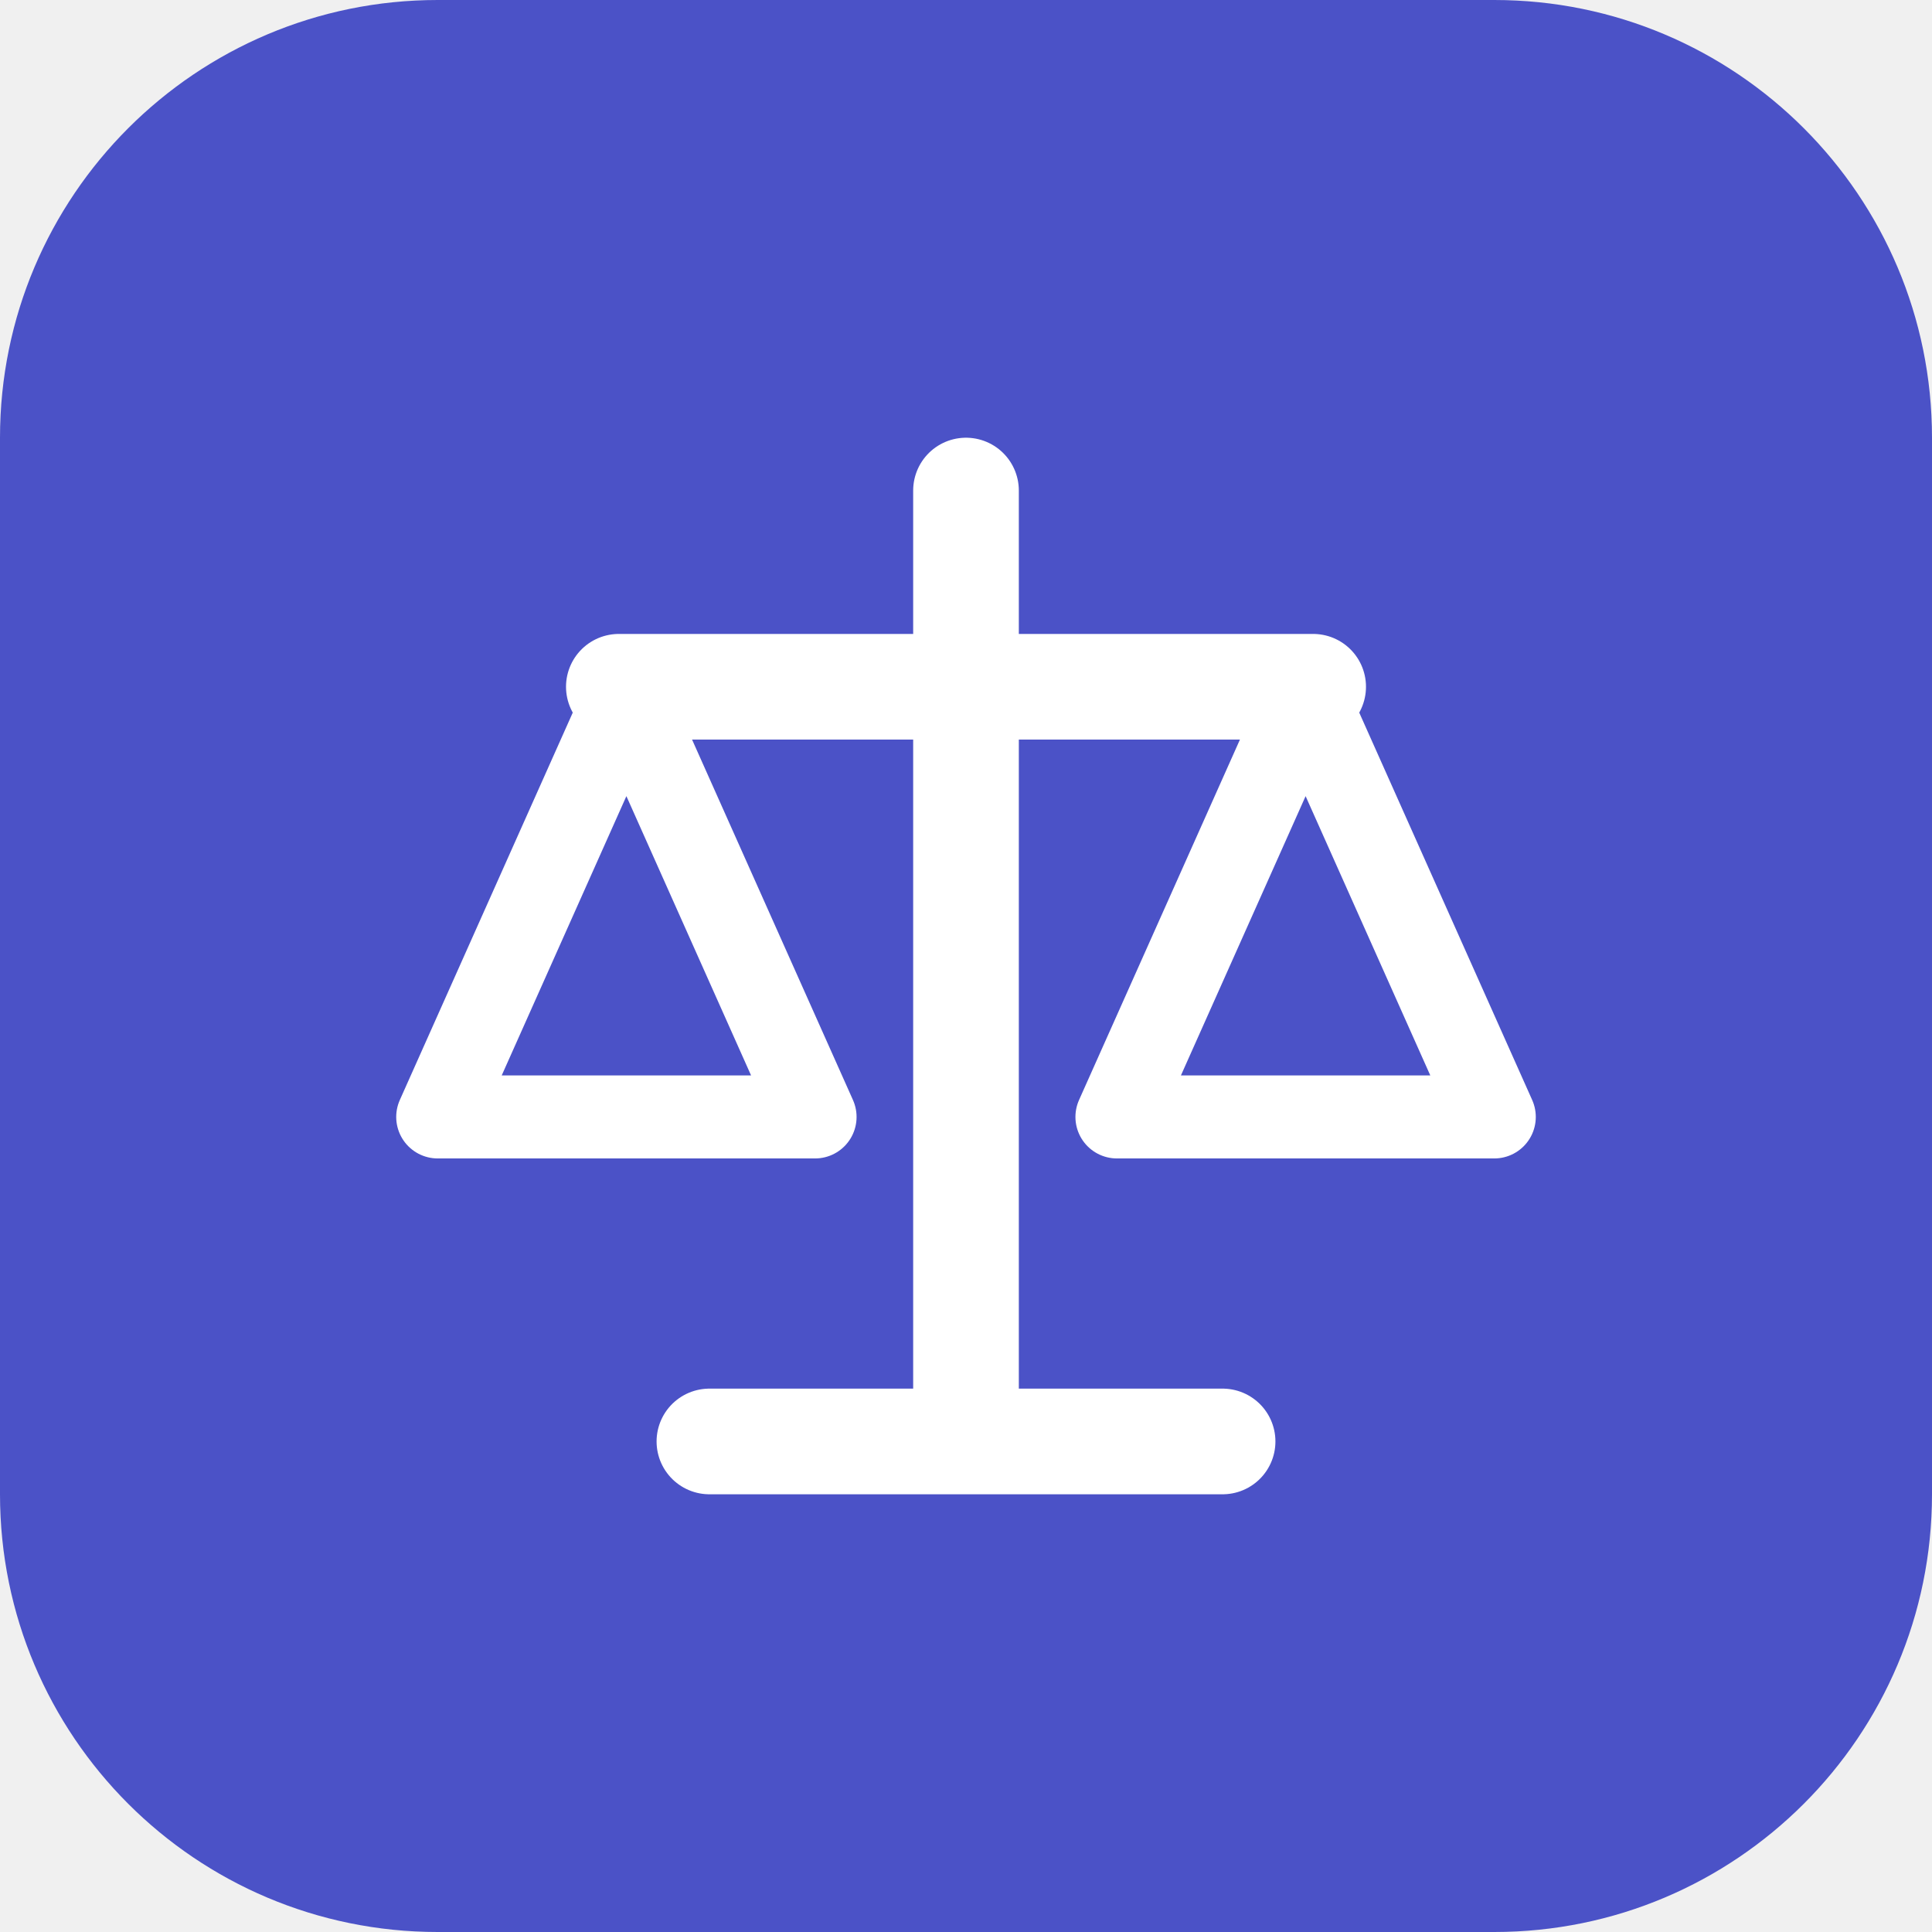
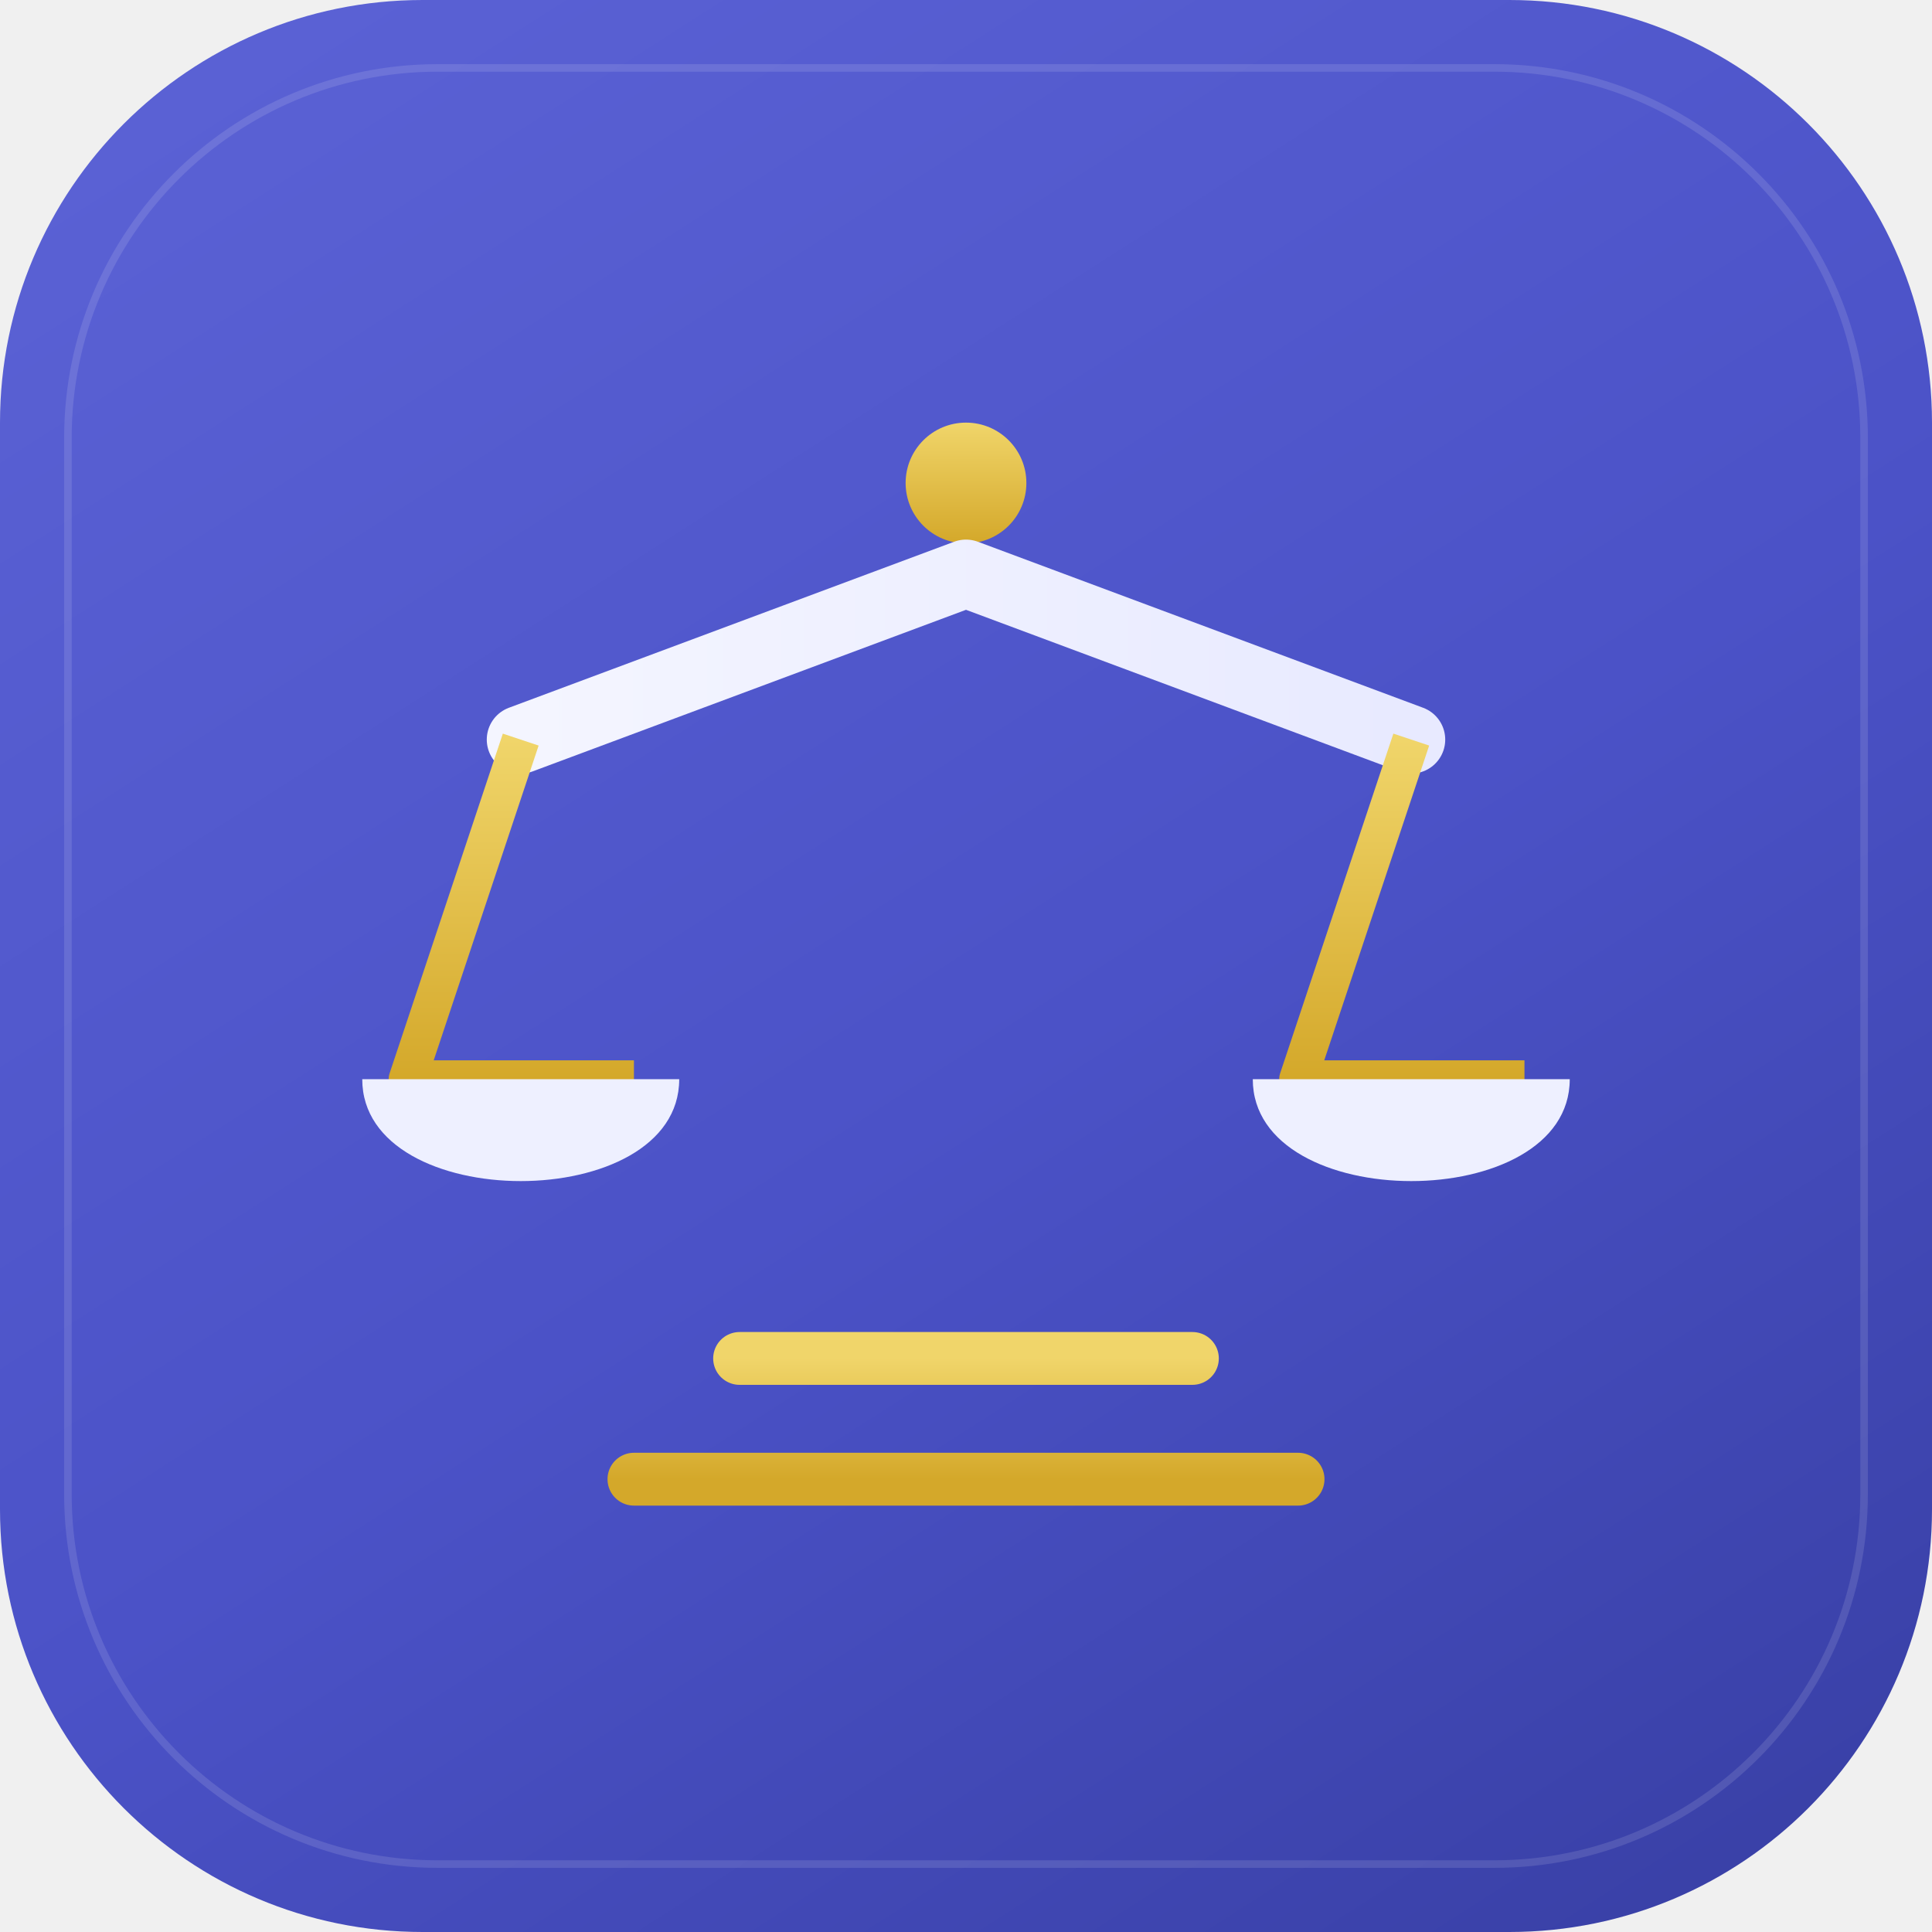
- <svg xmlns="http://www.w3.org/2000/svg" viewBox="0 0 512 512" role="img" aria-label="49'1 EJ2'F">
-   <rect width="512" height="512" rx="116" fill="#4B52C7" />
-   <path d="M256 130v238M164 182h184" fill="none" stroke="#fff" stroke-width="28" stroke-linecap="round" />
-   <path d="M166 184l-50 112h100L166 184Zm180 0-50 112h100L346 184Z" fill="none" stroke="#fff" stroke-width="22" stroke-linejoin="round" />
-   <path d="M188 382h136" fill="none" stroke="#fff" stroke-width="28" stroke-linecap="round" />
+ <svg xmlns="http://www.w3.org/2000/svg" viewBox="0 0 512 512" width="512" height="512" role="img" aria-label="شعار ميزان">
+   <defs>
+     <linearGradient id="bg" x1="18%" y1="0%" x2="82%" y2="100%">
+       <stop offset="0%" stop-color="#5a61d4" />
+       <stop offset="55%" stop-color="#4b52c7" />
+       <stop offset="100%" stop-color="#3a41a8" />
+     </linearGradient>
+     <linearGradient id="beam" x1="0%" y1="0%" x2="100%" y2="0%">
+       <stop offset="0%" stop-color="#f4f5ff" />
+       <stop offset="100%" stop-color="#e8eaff" />
+     </linearGradient>
+     <linearGradient id="gold" x1="0%" y1="0%" x2="0%" y2="100%">
+       <stop offset="0%" stop-color="#f0d56a" />
+       <stop offset="100%" stop-color="#d4a82a" />
+     </linearGradient>
+   </defs>
+   <rect width="512" height="512" rx="112" fill="url(#bg)" />
+   <rect x="18" y="18" width="476" height="476" rx="98" fill="none" stroke="#ffffff" stroke-opacity="0.12" stroke-width="2" />
+   <path d="M256 128v214" fill="none" stroke="url(#beam)" stroke-width="18" stroke-linecap="round" />
+   <circle cx="256" cy="128" r="16" fill="url(#gold)" />
+   <path d="M138 196 L256 152 L374 196" fill="none" stroke="url(#beam)" stroke-width="18" stroke-linecap="round" stroke-linejoin="round" />
+   <path d="M138 196 L108 286 L168 286" fill="none" stroke="url(#gold)" stroke-width="10" stroke-linejoin="round" />
+   <path d="M374 196 L344 286 L404 286" fill="none" stroke="url(#gold)" stroke-width="10" stroke-linejoin="round" />
+   <path d="M96 286 C96 322 180 322 180 286 Z" fill="#eef0ff" />
+   <path d="M332 286 C332 322 416 322 416 286 Z" fill="#eef0ff" />
+   <path d="M96 286h84M332 286h84" stroke="url(#gold)" stroke-width="8" stroke-linecap="round" />
+   <path d="M196 360h120M168 392h176" fill="none" stroke="url(#gold)" stroke-width="14" stroke-linecap="round" />
</svg>
